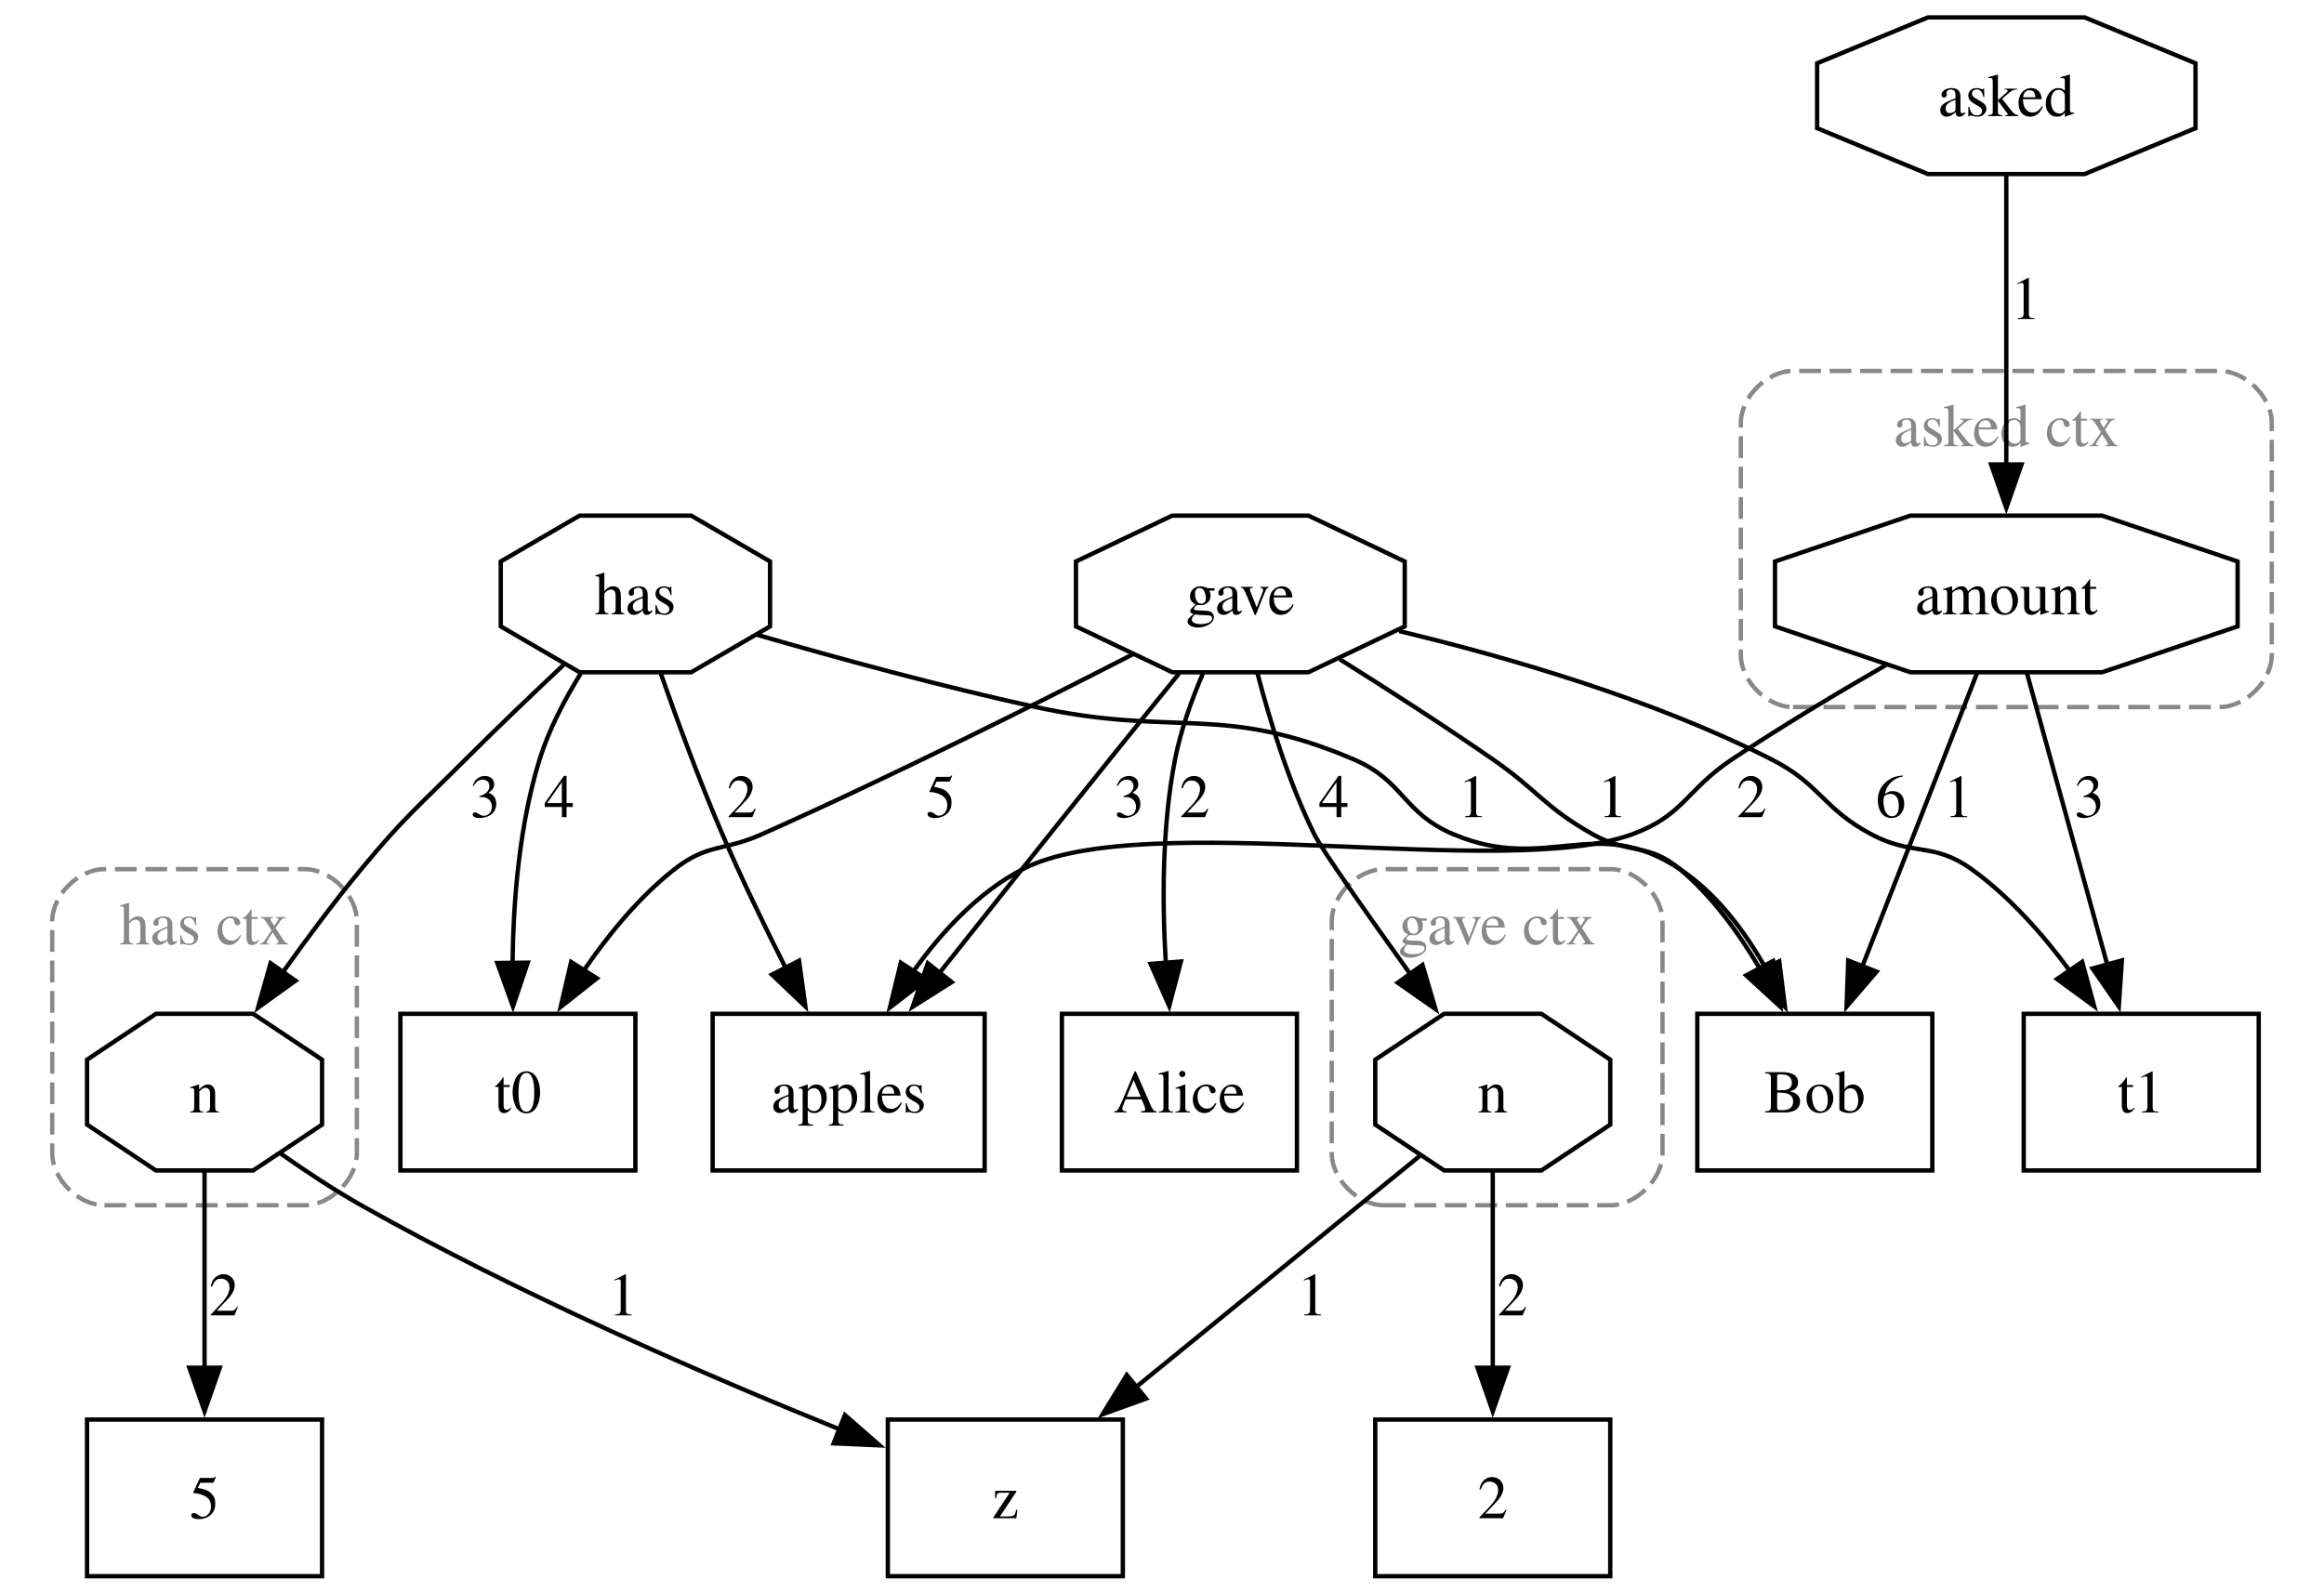
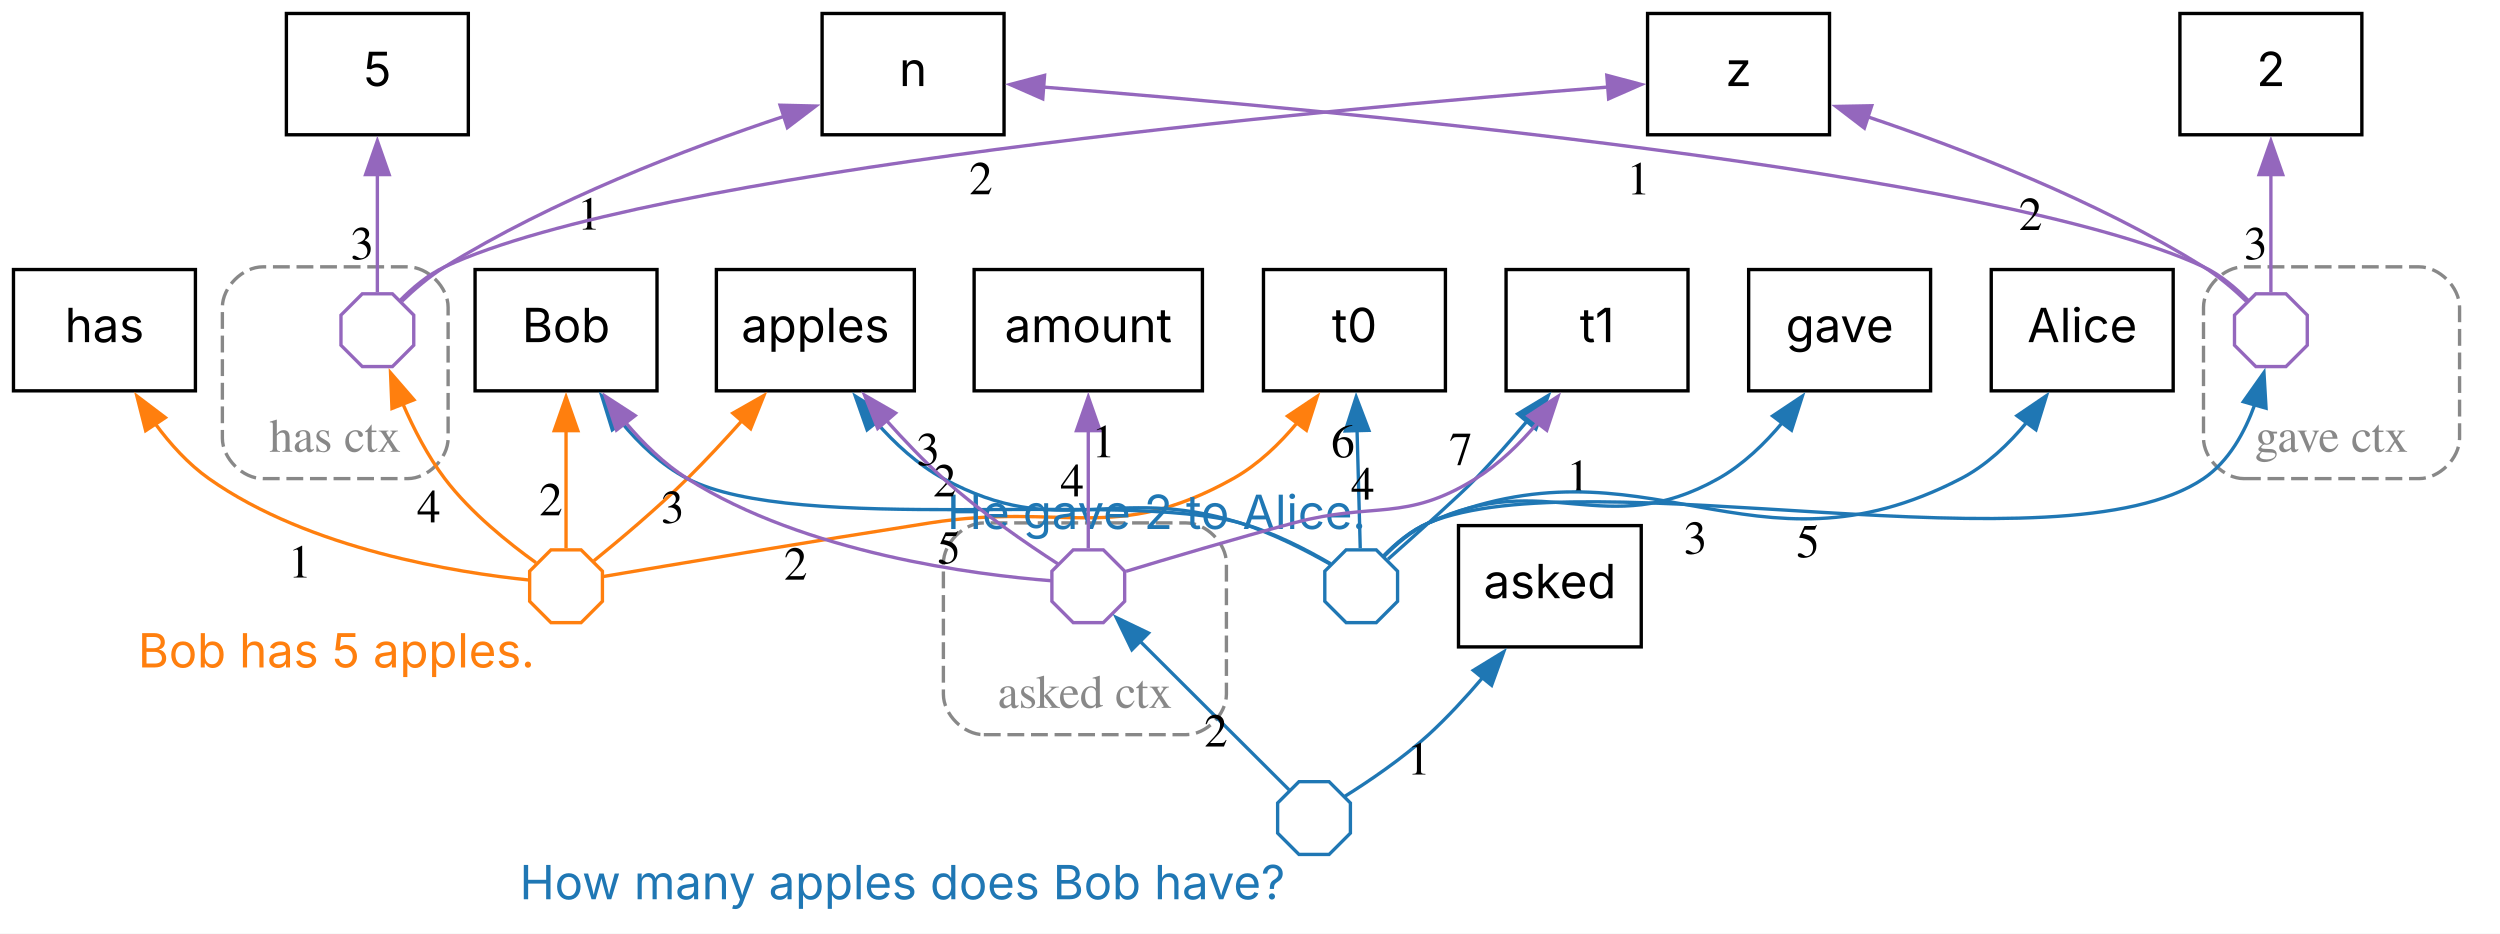
- <svg xmlns="http://www.w3.org/2000/svg" width="534pt" height="366pt" viewBox="0.00 0.00 534.00 366.00">
-   <g id="graph0" class="graph" transform="scale(1 1) rotate(0) translate(4 362.25)">
-     <polygon fill="white" stroke="none" points="-4,4 -4,-362.25 530,-362.25 530,4 -4,4" />
+ <svg xmlns="http://www.w3.org/2000/svg" width="742pt" height="277pt" viewBox="0.00 0.00 742.00 277.00">
+   <g id="graph0" class="graph" transform="scale(1 1) rotate(0) translate(4 273.1)">
+     <polygon fill="white" stroke="none" points="-4,4 -4,-273.1 738,-273.1 738,4 -4,4" />
    <g id="clust1" class="cluster">
-       <path fill="none" stroke="#888888" stroke-dasharray="5,2" d="M408,-199.75C408,-199.75 506,-199.75 506,-199.75 512,-199.75 518,-205.75 518,-211.75 518,-211.75 518,-265 518,-265 518,-271 512,-277 506,-277 506,-277 408,-277 408,-277 402,-277 396,-271 396,-265 396,-265 396,-211.75 396,-211.75 396,-205.75 402,-199.75 408,-199.75" />
-       <text xml:space="preserve" text-anchor="middle" x="457" y="-259.7" font-family="Times,serif" font-size="14.00" fill="#888888">asked ctx</text>
+       <path fill="none" stroke="#888888" stroke-dasharray="5,2" d="M288,-55.05C288,-55.05 348,-55.05 348,-55.05 354,-55.05 360,-61.05 360,-67.05 360,-67.05 360,-105.9 360,-105.9 360,-111.9 354,-117.9 348,-117.9 348,-117.9 288,-117.9 288,-117.9 282,-117.9 276,-111.9 276,-105.9 276,-105.9 276,-67.05 276,-67.05 276,-61.05 282,-55.05 288,-55.05" />
+       <text xml:space="preserve" text-anchor="middle" x="318" y="-63" font-family="Times,serif" font-size="14.00" fill="#888888">asked ctx</text>
    </g>
    <g id="clust2" class="cluster">
-       <path fill="none" stroke="#888888" stroke-dasharray="5,2" d="M314,-85.25C314,-85.25 366,-85.25 366,-85.25 372,-85.25 378,-91.25 378,-97.25 378,-97.25 378,-150.5 378,-150.5 378,-156.5 372,-162.5 366,-162.5 366,-162.5 314,-162.5 314,-162.5 308,-162.5 302,-156.5 302,-150.5 302,-150.5 302,-97.25 302,-97.25 302,-91.25 308,-85.25 314,-85.25" />
-       <text xml:space="preserve" text-anchor="middle" x="340" y="-145.2" font-family="Times,serif" font-size="14.00" fill="#888888">gave ctx</text>
+       <path fill="none" stroke="#888888" stroke-dasharray="5,2" d="M662,-131.05C662,-131.05 714,-131.05 714,-131.05 720,-131.05 726,-137.05 726,-143.05 726,-143.05 726,-181.9 726,-181.9 726,-187.9 720,-193.9 714,-193.9 714,-193.9 662,-193.9 662,-193.9 656,-193.9 650,-187.9 650,-181.9 650,-181.9 650,-143.05 650,-143.05 650,-137.05 656,-131.05 662,-131.05" />
+       <text xml:space="preserve" text-anchor="middle" x="688" y="-139" font-family="Times,serif" font-size="14.00" fill="#888888">gave ctx</text>
    </g>
    <g id="clust3" class="cluster">
-       <path fill="none" stroke="#888888" stroke-dasharray="5,2" d="M20,-85.25C20,-85.25 66,-85.25 66,-85.25 72,-85.25 78,-91.25 78,-97.25 78,-97.25 78,-150.5 78,-150.5 78,-156.5 72,-162.5 66,-162.5 66,-162.5 20,-162.5 20,-162.5 14,-162.5 8,-156.5 8,-150.5 8,-150.5 8,-97.25 8,-97.25 8,-91.25 14,-85.25 20,-85.25" />
-       <text xml:space="preserve" text-anchor="middle" x="43" y="-145.2" font-family="Times,serif" font-size="14.00" fill="#888888">has ctx</text>
+       <path fill="none" stroke="#888888" stroke-dasharray="5,2" d="M74,-131.05C74,-131.05 117,-131.05 117,-131.05 123,-131.05 129,-137.05 129,-143.05 129,-143.05 129,-181.9 129,-181.9 129,-187.9 123,-193.9 117,-193.9 117,-193.9 74,-193.9 74,-193.9 68,-193.9 62,-187.9 62,-181.9 62,-181.9 62,-143.05 62,-143.05 62,-137.05 68,-131.05 74,-131.05" />
+       <text xml:space="preserve" text-anchor="middle" x="95.5" y="-139" font-family="Times,serif" font-size="14.00" fill="#888888">has ctx</text>
    </g>
    <g id="node1" class="node">
-       <polygon fill="none" stroke="black" points="172.94,-218.29 172.94,-233.21 154.82,-243.75 129.18,-243.75 111.06,-233.21 111.06,-218.29 129.18,-207.75 154.82,-207.75 172.94,-218.29" />
-       <text xml:space="preserve" text-anchor="middle" x="142" y="-221.07" font-family="Times,serif" font-size="14.00">has</text>
+       <polygon fill="none" stroke="#ff7f0e" points="174.8,-94.63 174.8,-103.57 168.47,-109.9 159.53,-109.9 153.2,-103.57 153.2,-94.63 159.53,-88.3 168.47,-88.3 174.8,-94.63" />
+       <text xml:space="preserve" text-anchor="middle" x="95.83" y="-75" font-family="Inter" font-size="14.00" fill="#ff7f0e">Bob has 5 apples.</text>
    </g>
    <g id="node2" class="node">
-       <polygon fill="none" stroke="black" points="440,-129.25 386,-129.25 386,-93.25 440,-93.25 440,-129.25" />
-       <text xml:space="preserve" text-anchor="middle" x="413" y="-106.58" font-family="Times,serif" font-size="14.00">Bob</text>
+       <polygon fill="none" stroke="black" points="54,-193.1 0,-193.1 0,-157.1 54,-157.1 54,-193.1" />
+       <text xml:space="preserve" text-anchor="middle" x="27" y="-171.55" font-family="Inter" font-size="14.00">has</text>
    </g>
    <g id="edge1" class="edge">
-       <path fill="none" stroke="black" d="M170,-216.34C188.14,-211.09 212.33,-204.46 234,-199.75 266.13,-192.76 276.76,-200.65 307,-187.75 318.75,-182.74 318.22,-175.45 330,-170.5 351.55,-161.44 362.51,-175.42 382,-162.5 390.38,-156.94 396.89,-148.27 401.74,-139.68" />
-       <polygon fill="black" stroke="black" points="404.83,-141.32 406.15,-130.81 398.56,-138.2 404.83,-141.32" />
-       <text xml:space="preserve" text-anchor="middle" x="334.5" y="-174.45" font-family="Times,serif" font-size="14.00">1</text>
+       <path fill="none" stroke="#ff7f0e" d="M152.75,-100.98C132.19,-103.09 87.9,-109.91 58,-131.05 51.88,-135.38 46.52,-141.3 42.05,-147.37" />
+       <polygon fill="#ff7f0e" stroke="#ff7f0e" points="39.23,-145.29 36.62,-155.56 45.07,-149.16 39.23,-145.29" />
+       <text xml:space="preserve" text-anchor="middle" x="85" y="-101.68" font-family="Times,serif" font-size="14.00">1</text>
    </g>
    <g id="node3" class="node">
-       <polygon fill="none" stroke="black" points="222.25,-129.25 159.75,-129.25 159.75,-93.25 222.25,-93.25 222.25,-129.25" />
-       <text xml:space="preserve" text-anchor="middle" x="191" y="-106.58" font-family="Times,serif" font-size="14.00">apples</text>
+       <polygon fill="none" stroke="black" points="191,-193.1 137,-193.1 137,-157.1 191,-157.1 191,-193.1" />
+       <text xml:space="preserve" text-anchor="middle" x="164" y="-171.55" font-family="Inter" font-size="14.00">Bob</text>
    </g>
    <g id="edge2" class="edge">
-       <path fill="none" stroke="black" d="M147.83,-207.46C151.59,-196.71 156.75,-182.66 162,-170.5 166.39,-160.33 171.68,-149.4 176.52,-139.79" />
-       <polygon fill="black" stroke="black" points="179.6,-141.45 181.05,-130.95 173.37,-138.26 179.6,-141.45" />
-       <text xml:space="preserve" text-anchor="middle" x="166.5" y="-174.45" font-family="Times,serif" font-size="14.00">2</text>
+       <path fill="none" stroke="#ff7f0e" d="M164,-110.39C164,-119.48 164,-133.17 164,-145.54" />
+       <polygon fill="#ff7f0e" stroke="#ff7f0e" points="160.5,-145.28 164,-155.28 167.5,-145.28 160.5,-145.28" />
+       <text xml:space="preserve" text-anchor="middle" x="159.5" y="-120.14" font-family="Times,serif" font-size="14.00">2</text>
    </g>
    <g id="node4" class="node">
-       <polygon fill="none" stroke="black" points="142,-129.25 88,-129.25 88,-93.25 142,-93.25 142,-129.25" />
-       <text xml:space="preserve" text-anchor="middle" x="115" y="-106.58" font-family="Times,serif" font-size="14.00">t0</text>
+       <polygon fill="none" stroke="black" points="267.38,-193.1 208.62,-193.1 208.62,-157.1 267.38,-157.1 267.38,-193.1" />
+       <text xml:space="preserve" text-anchor="middle" x="238" y="-171.55" font-family="Inter" font-size="14.00">apples</text>
+     </g>
+     <g id="edge3" class="edge">
+       <path fill="none" stroke="#ff7f0e" d="M172.29,-106.68C179.77,-112.74 190.97,-122.13 200,-131.05 205.53,-136.51 211.21,-142.63 216.45,-148.51" />
+       <polygon fill="#ff7f0e" stroke="#ff7f0e" points="213.51,-150.47 222.73,-155.71 218.79,-145.87 213.51,-150.47" />
+       <text xml:space="preserve" text-anchor="middle" x="195.63" y="-117.88" font-family="Times,serif" font-size="14.00">3</text>
+     </g>
+     <g id="node5" class="node">
+       <polygon fill="none" stroke="#9467bd" points="118.8,-170.63 118.8,-179.57 112.47,-185.9 103.53,-185.9 97.2,-179.57 97.2,-170.63 103.53,-164.3 112.47,-164.3 118.8,-170.63" />
    </g>
    <g id="edge4" class="edge">
-       <path fill="none" stroke="black" d="M129.46,-207.49C125.75,-201.52 122.13,-194.6 120,-187.75 115.31,-172.66 113.92,-155.07 113.77,-140.68" />
-       <polygon fill="black" stroke="black" points="117.27,-141.01 113.87,-130.97 110.27,-140.93 117.27,-141.01" />
-       <text xml:space="preserve" text-anchor="middle" x="124.5" y="-174.45" font-family="Times,serif" font-size="14.00">4</text>
+       <path fill="none" stroke="#ff7f0e" d="M155.06,-106.1C147.13,-111.78 135.66,-120.93 128,-131.05 122.97,-137.69 118.8,-145.8 115.59,-153.18" />
+       <polygon fill="#ff7f0e" stroke="#ff7f0e" points="112.34,-151.87 111.91,-162.46 118.85,-154.45 112.34,-151.87" />
+       <text xml:space="preserve" text-anchor="middle" x="123.27" y="-118.06" font-family="Times,serif" font-size="14.00">4</text>
+     </g>
+     <g id="node6" class="node">
+       <polygon fill="none" stroke="black" points="425,-193.1 371,-193.1 371,-157.1 425,-157.1 425,-193.1" />
+       <text xml:space="preserve" text-anchor="middle" x="398" y="-171.55" font-family="Inter" font-size="14.00">t0</text>
+     </g>
+     <g id="edge5" class="edge">
+       <path fill="none" stroke="#ff7f0e" d="M175.03,-101.99C194.56,-105.31 236.51,-112.38 272,-117.9 311.94,-124.11 326.71,-111.33 362,-131.05 369.37,-135.17 375.87,-141.43 381.25,-147.91" />
+       <polygon fill="#ff7f0e" stroke="#ff7f0e" points="378.15,-149.61 386.96,-155.49 383.74,-145.4 378.15,-149.61" />
+       <text xml:space="preserve" text-anchor="middle" x="277.69" y="-105.85" font-family="Times,serif" font-size="14.00">5</text>
+     </g>
+     <g id="node15" class="node">
+       <polygon fill="none" stroke="black" points="294,-269.1 240,-269.1 240,-233.1 294,-233.1 294,-269.1" />
+       <text xml:space="preserve" text-anchor="middle" x="267" y="-247.55" font-family="Inter" font-size="14.00">n</text>
+     </g>
+     <g id="edge15" class="edge">
+       <path fill="none" stroke="#9467bd" d="M115.29,-183.7C118.88,-187.13 123.42,-191.06 128,-193.9 159.82,-213.66 199.79,-228.96 228.69,-238.58" />
+       <polygon fill="#9467bd" stroke="#9467bd" points="227.53,-241.88 238.13,-241.63 229.69,-235.22 227.53,-241.88" />
+       <text xml:space="preserve" text-anchor="middle" x="170.81" y="-204.96" font-family="Times,serif" font-size="14.00">1</text>
+     </g>
+     <g id="node16" class="node">
+       <polygon fill="none" stroke="black" points="539,-269.1 485,-269.1 485,-233.1 539,-233.1 539,-269.1" />
+       <text xml:space="preserve" text-anchor="middle" x="512" y="-247.55" font-family="Inter" font-size="14.00">z</text>
+     </g>
+     <g id="edge16" class="edge">
+       <path fill="none" stroke="#9467bd" d="M114.66,-183.84C118.23,-187.48 122.94,-191.54 128,-193.9 188.96,-222.32 388.38,-240.59 473.23,-247.26" />
+       <polygon fill="#9467bd" stroke="#9467bd" points="472.9,-250.75 483.14,-248.03 473.44,-243.77 472.9,-250.75" />
+       <text xml:space="preserve" text-anchor="middle" x="287.13" y="-215.44" font-family="Times,serif" font-size="14.00">2</text>
+     </g>
+     <g id="node17" class="node">
+       <polygon fill="none" stroke="black" points="135,-269.1 81,-269.1 81,-233.1 135,-233.1 135,-269.1" />
+       <text xml:space="preserve" text-anchor="middle" x="108" y="-247.55" font-family="Inter" font-size="14.00">5</text>
+     </g>
+     <g id="edge17" class="edge">
+       <path fill="none" stroke="#9467bd" d="M108,-186.39C108,-195.48 108,-209.17 108,-221.54" />
+       <polygon fill="#9467bd" stroke="#9467bd" points="104.5,-221.28 108,-231.28 111.5,-221.28 104.5,-221.28" />
+       <text xml:space="preserve" text-anchor="middle" x="103.5" y="-196.14" font-family="Times,serif" font-size="14.00">3</text>
+     </g>
+     <g id="node7" class="node">
+       <polygon fill="none" stroke="#1f77b4" points="410.8,-94.63 410.8,-103.57 404.47,-109.9 395.53,-109.9 389.2,-103.57 389.2,-94.63 395.53,-88.3 404.47,-88.3 410.8,-94.63" />
+       <text xml:space="preserve" text-anchor="middle" x="339.25" y="-116.1" font-family="Inter" font-size="14.00" fill="#1f77b4">He gave 2 to Alice.</text>
+     </g>
+     <g id="edge7" class="edge">
+       <path fill="none" stroke="#1f77b4" d="M390.91,-105.8C383.86,-109.93 373.68,-115.23 364,-117.9 328.76,-127.64 232.48,-114.26 200,-131.05 192.38,-134.99 185.75,-141.31 180.32,-147.9" />
+       <polygon fill="#1f77b4" stroke="#1f77b4" points="177.72,-145.53 174.59,-155.65 183.35,-149.69 177.72,-145.53" />
+       <text xml:space="preserve" text-anchor="middle" x="276.37" y="-125.78" font-family="Times,serif" font-size="14.00">2</text>
+     </g>
+     <g id="edge9" class="edge">
+       <path fill="none" stroke="#1f77b4" d="M390.86,-105.62C383.77,-109.64 373.58,-114.9 364,-117.9 326.27,-129.73 310.74,-112.16 276,-131.05 268.41,-135.17 261.61,-141.44 255.93,-147.92" />
+       <polygon fill="#1f77b4" stroke="#1f77b4" points="253.36,-145.53 249.85,-155.53 258.83,-149.9 253.36,-145.53" />
+       <text xml:space="preserve" text-anchor="middle" x="314.23" y="-125.77" font-family="Times,serif" font-size="14.00">4</text>
+     </g>
+     <g id="edge11" class="edge">
+       <path fill="none" stroke="#1f77b4" d="M399.72,-110.39C399.48,-119.48 399.11,-133.17 398.77,-145.54" />
+       <polygon fill="#1f77b4" stroke="#1f77b4" points="395.28,-145.19 398.51,-155.28 402.28,-145.38 395.28,-145.19" />
+       <text xml:space="preserve" text-anchor="middle" x="394.6" y="-137.39" font-family="Times,serif" font-size="14.00">6</text>
+     </g>
+     <g id="node8" class="node">
+       <polygon fill="none" stroke="black" points="569,-193.1 515,-193.1 515,-157.1 569,-157.1 569,-193.1" />
+       <text xml:space="preserve" text-anchor="middle" x="542" y="-171.55" font-family="Inter" font-size="14.00">gave</text>
+     </g>
+     <g id="edge6" class="edge">
+       <path fill="none" stroke="#1f77b4" d="M406.66,-107.82C410.24,-111.47 414.95,-115.53 420,-117.9 454.99,-134.35 472.31,-112.07 506,-131.05 513.35,-135.19 519.85,-141.46 525.23,-147.94" />
+       <polygon fill="#1f77b4" stroke="#1f77b4" points="522.13,-149.64 530.94,-155.52 527.72,-145.43 522.13,-149.64" />
+       <text xml:space="preserve" text-anchor="middle" x="464.44" y="-127.04" font-family="Times,serif" font-size="14.00">1</text>
+     </g>
+     <g id="node9" class="node">
+       <polygon fill="none" stroke="black" points="641,-193.1 587,-193.1 587,-157.1 641,-157.1 641,-193.1" />
+       <text xml:space="preserve" text-anchor="middle" x="614" y="-171.55" font-family="Inter" font-size="14.00">Alice</text>
+     </g>
+     <g id="edge8" class="edge">
+       <path fill="none" stroke="#1f77b4" d="M406.6,-107.97C410.16,-111.65 414.87,-115.7 420,-117.9 484.76,-145.67 515.46,-98.59 578,-131.05 585.61,-135 592.24,-141.32 597.67,-147.92" />
+       <polygon fill="#1f77b4" stroke="#1f77b4" points="594.64,-149.71 603.4,-155.67 600.27,-145.55 594.64,-149.71" />
+       <text xml:space="preserve" text-anchor="middle" x="499.2" y="-108.73" font-family="Times,serif" font-size="14.00">3</text>
+     </g>
+     <g id="node10" class="node">
+       <polygon fill="none" stroke="#9467bd" points="680.8,-170.63 680.8,-179.57 674.47,-185.9 665.53,-185.9 659.2,-179.57 659.2,-170.63 665.53,-164.3 674.47,-164.3 680.8,-170.63" />
+     </g>
+     <g id="edge10" class="edge">
+       <path fill="none" stroke="#1f77b4" d="M406.57,-108.03C410.13,-111.72 414.85,-115.77 420,-117.9 467.31,-137.47 607.65,-102.29 650,-131.05 657.51,-136.15 662.26,-144.82 665.23,-153.06" />
+       <polygon fill="#1f77b4" stroke="#1f77b4" points="661.83,-153.88 667.94,-162.53 668.56,-151.95 661.83,-153.88" />
+       <text xml:space="preserve" text-anchor="middle" x="532.63" y="-107.71" font-family="Times,serif" font-size="14.00">5</text>
+     </g>
+     <g id="node11" class="node">
+       <polygon fill="none" stroke="black" points="497,-193.1 443,-193.1 443,-157.1 497,-157.1 497,-193.1" />
+       <text xml:space="preserve" text-anchor="middle" x="470" y="-171.55" font-family="Inter" font-size="14.00">t1</text>
+     </g>
+     <g id="edge12" class="edge">
+       <path fill="none" stroke="#1f77b4" d="M407.95,-107.11C416.48,-114.67 429.41,-126.27 434,-131.05 439.13,-136.4 444.4,-142.38 449.26,-148.14" />
+       <polygon fill="#1f77b4" stroke="#1f77b4" points="446.46,-150.24 455.53,-155.71 451.85,-145.77 446.46,-150.24" />
+       <text xml:space="preserve" text-anchor="middle" x="429.62" y="-135.13" font-family="Times,serif" font-size="14.00">7</text>
+     </g>
+     <g id="edge18" class="edge">
+       <path fill="none" stroke="#9467bd" d="M663.34,-183.84C659.77,-187.48 655.05,-191.54 650,-193.9 589.2,-222.26 390.3,-240.57 305.67,-247.25" />
+       <polygon fill="#9467bd" stroke="#9467bd" points="305.49,-243.76 295.79,-248.02 306.03,-250.73 305.49,-243.76" />
+       <text xml:space="preserve" text-anchor="middle" x="482.3" y="-215.4" font-family="Times,serif" font-size="14.00">1</text>
+     </g>
+     <g id="edge19" class="edge">
+       <path fill="none" stroke="#9467bd" d="M662.7,-183.69C659.11,-187.13 654.58,-191.05 650,-193.9 618.5,-213.52 578.97,-228.8 550.3,-238.44" />
+       <polygon fill="#9467bd" stroke="#9467bd" points="549.35,-235.07 540.94,-241.51 551.53,-241.72 549.35,-235.07" />
+       <text xml:space="preserve" text-anchor="middle" x="598.67" y="-204.84" font-family="Times,serif" font-size="14.00">2</text>
+     </g>
+     <g id="node18" class="node">
+       <polygon fill="none" stroke="black" points="697,-269.1 643,-269.1 643,-233.1 697,-233.1 697,-269.1" />
+       <text xml:space="preserve" text-anchor="middle" x="670" y="-247.55" font-family="Inter" font-size="14.00">2</text>
+     </g>
+     <g id="edge20" class="edge">
+       <path fill="none" stroke="#9467bd" d="M670,-186.39C670,-195.48 670,-209.17 670,-221.54" />
+       <polygon fill="#9467bd" stroke="#9467bd" points="666.5,-221.28 670,-231.28 673.5,-221.28 666.5,-221.28" />
+       <text xml:space="preserve" text-anchor="middle" x="665.5" y="-196.14" font-family="Times,serif" font-size="14.00">3</text>
+     </g>
+     <g id="node12" class="node">
+       <polygon fill="none" stroke="#1f77b4" points="396.8,-25.83 396.8,-34.77 390.47,-41.1 381.53,-41.1 375.2,-34.77 375.2,-25.83 381.53,-19.5 390.47,-19.5 396.8,-25.83" />
+       <text xml:space="preserve" text-anchor="middle" x="263.82" y="-6.2" font-family="Inter" font-size="14.00" fill="#1f77b4">How many apples does Bob have?</text>
+     </g>
+     <g id="node13" class="node">
+       <polygon fill="none" stroke="black" points="483.12,-117.1 428.88,-117.1 428.88,-81.1 483.12,-81.1 483.12,-117.1" />
+       <text xml:space="preserve" text-anchor="middle" x="456" y="-95.55" font-family="Inter" font-size="14.00">asked</text>
+     </g>
+     <g id="edge13" class="edge">
+       <path fill="none" stroke="#1f77b4" d="M395.15,-36.75C402.28,-41.22 412.25,-47.95 420,-55.05 425.56,-60.15 431.05,-66.1 436.01,-71.93" />
+       <polygon fill="#1f77b4" stroke="#1f77b4" points="433.29,-74.13 442.32,-79.66 438.71,-69.7 433.29,-74.13" />
+       <text xml:space="preserve" text-anchor="middle" x="417.06" y="-43.21" font-family="Times,serif" font-size="14.00">1</text>
    </g>
    <g id="node14" class="node">
-       <polygon fill="none" stroke="black" points="70,-103.79 70,-118.71 54.18,-129.25 31.82,-129.25 16,-118.71 16,-103.79 31.82,-93.25 54.18,-93.25 70,-103.79" />
-       <text xml:space="preserve" text-anchor="middle" x="43" y="-106.58" font-family="Times,serif" font-size="14.00">n</text>
-     </g>
-     <g id="edge3" class="edge">
-       <path fill="none" stroke="black" d="M125.5,-209.45C118.48,-202.86 110.26,-195.01 103,-187.75 92.05,-176.81 88.87,-174.43 79,-162.5 72.85,-155.06 66.57,-146.64 61.02,-138.84" />
-       <polygon fill="black" stroke="black" points="63.9,-136.86 55.3,-130.68 58.17,-140.88 63.9,-136.86" />
-       <text xml:space="preserve" text-anchor="middle" x="107.5" y="-174.45" font-family="Times,serif" font-size="14.00">3</text>
-     </g>
-     <g id="node5" class="node">
-       <polygon fill="none" stroke="black" points="318.77,-218.29 318.77,-233.21 296.65,-243.75 265.35,-243.75 243.23,-233.21 243.23,-218.29 265.35,-207.75 296.65,-207.75 318.77,-218.29" />
-       <text xml:space="preserve" text-anchor="middle" x="281" y="-221.07" font-family="Times,serif" font-size="14.00">gave</text>
-     </g>
-     <g id="edge5" class="edge">
-       <path fill="none" stroke="black" d="M303.85,-210.73C314.63,-203.97 327.61,-195.64 339,-187.75 349.5,-180.48 350.86,-176.76 362,-170.5 370.35,-165.81 374.67,-168.66 382,-162.5 389.39,-156.28 395.54,-147.84 400.36,-139.64" />
-       <polygon fill="black" stroke="black" points="403.4,-141.39 405.04,-130.92 397.23,-138.08 403.4,-141.39" />
-       <text xml:space="preserve" text-anchor="middle" x="366.5" y="-174.45" font-family="Times,serif" font-size="14.00">1</text>
-     </g>
-     <g id="edge7" class="edge">
-       <path fill="none" stroke="black" d="M266.92,-207.46C261.89,-201.26 256.18,-194.2 251,-187.75 237.93,-171.47 223.36,-153.14 211.85,-138.62" />
-       <polygon fill="black" stroke="black" points="214.67,-136.53 205.71,-130.87 209.18,-140.88 214.67,-136.53" />
-       <text xml:space="preserve" text-anchor="middle" x="255.5" y="-174.45" font-family="Times,serif" font-size="14.00">3</text>
-     </g>
-     <g id="edge9" class="edge">
-       <path fill="none" stroke="black" d="M256.36,-211.91C234.24,-200.55 200.76,-183.76 171,-170.5 162.26,-166.6 158.53,-168.41 151,-162.5 142.87,-156.12 135.76,-147.43 130.05,-139.07" />
-       <polygon fill="black" stroke="black" points="133.15,-137.41 124.83,-130.84 127.23,-141.16 133.15,-137.41" />
-       <text xml:space="preserve" text-anchor="middle" x="212.17" y="-174.45" font-family="Times,serif" font-size="14.00">5</text>
-     </g>
-     <g id="node6" class="node">
-       <polygon fill="none" stroke="black" points="294,-129.25 240,-129.25 240,-93.25 294,-93.25 294,-129.25" />
-       <text xml:space="preserve" text-anchor="middle" x="267" y="-106.58" font-family="Times,serif" font-size="14.00">Alice</text>
-     </g>
-     <g id="edge6" class="edge">
-       <path fill="none" stroke="black" d="M272.4,-207.48C269.8,-201.4 267.3,-194.42 266,-187.75 263,-172.37 263.02,-154.89 263.89,-140.63" />
-       <polygon fill="black" stroke="black" points="267.35,-141.28 264.66,-131.03 260.38,-140.72 267.35,-141.28" />
-       <text xml:space="preserve" text-anchor="middle" x="270.5" y="-174.45" font-family="Times,serif" font-size="14.00">2</text>
-     </g>
-     <g id="node7" class="node">
-       <polygon fill="none" stroke="black" points="515,-129.25 461,-129.25 461,-93.25 515,-93.25 515,-129.25" />
-       <text xml:space="preserve" text-anchor="middle" x="488" y="-106.58" font-family="Times,serif" font-size="14.00">t1</text>
-     </g>
-     <g id="edge10" class="edge">
-       <path fill="none" stroke="black" d="M317.5,-217.21C342.43,-211.23 375.75,-201.56 403,-187.75 414.4,-181.97 414.72,-176.5 426,-170.5 435.55,-165.41 440.21,-168.81 449,-162.5 457.73,-156.23 465.46,-147.46 471.69,-139" />
-       <polygon fill="black" stroke="black" points="474.43,-141.2 477.2,-130.98 468.66,-137.24 474.43,-141.2" />
-       <text xml:space="preserve" text-anchor="middle" x="430.5" y="-174.45" font-family="Times,serif" font-size="14.00">6</text>
-     </g>
-     <g id="node13" class="node">
-       <polygon fill="none" stroke="black" points="366,-103.79 366,-118.71 350.18,-129.25 327.82,-129.25 312,-118.71 312,-103.79 327.82,-93.25 350.18,-93.25 366,-103.79" />
-       <text xml:space="preserve" text-anchor="middle" x="339" y="-106.58" font-family="Times,serif" font-size="14.00">n</text>
-     </g>
-     <g id="edge8" class="edge">
-       <path fill="none" stroke="black" d="M284.91,-207.61C287.76,-196.67 292.15,-182.36 298,-170.5 299.77,-166.92 310.19,-152.12 320.09,-138.33" />
-       <polygon fill="black" stroke="black" points="322.85,-140.49 325.85,-130.33 317.17,-136.4 322.85,-140.49" />
-       <text xml:space="preserve" text-anchor="middle" x="302.5" y="-174.45" font-family="Times,serif" font-size="14.00">4</text>
-     </g>
-     <g id="node8" class="node">
-       <polygon fill="none" stroke="black" points="500.47,-332.79 500.47,-347.71 475.01,-358.25 438.99,-358.25 413.53,-347.71 413.53,-332.79 438.99,-322.25 475.01,-322.25 500.47,-332.79" />
-       <text xml:space="preserve" text-anchor="middle" x="457" y="-335.57" font-family="Times,serif" font-size="14.00">asked</text>
-     </g>
-     <g id="node12" class="node">
-       <polygon fill="none" stroke="black" points="510.15,-218.29 510.15,-233.21 479.02,-243.75 434.98,-243.75 403.85,-233.21 403.85,-218.29 434.98,-207.75 479.02,-207.75 510.15,-218.29" />
-       <text xml:space="preserve" text-anchor="middle" x="457" y="-221.07" font-family="Times,serif" font-size="14.00">amount</text>
-     </g>
-     <g id="edge11" class="edge">
-       <path fill="none" stroke="black" d="M457,-322.16C457,-304.49 457,-276.57 457,-255.49" />
-       <polygon fill="black" stroke="black" points="460.5,-255.51 457,-245.51 453.5,-255.51 460.5,-255.51" />
-       <text xml:space="preserve" text-anchor="middle" x="461.5" y="-288.95" font-family="Times,serif" font-size="14.00">1</text>
-     </g>
-     <g id="node9" class="node">
-       <polygon fill="none" stroke="black" points="254,-36 200,-36 200,0 254,0 254,-36" />
-       <text xml:space="preserve" text-anchor="middle" x="227" y="-13.32" font-family="Times,serif" font-size="14.00">z</text>
-     </g>
-     <g id="node10" class="node">
-       <polygon fill="none" stroke="black" points="70,-36 16,-36 16,0 70,0 70,-36" />
-       <text xml:space="preserve" text-anchor="middle" x="43" y="-13.32" font-family="Times,serif" font-size="14.00">5</text>
-     </g>
-     <g id="node11" class="node">
-       <polygon fill="none" stroke="black" points="366,-36 312,-36 312,0 366,0 366,-36" />
-       <text xml:space="preserve" text-anchor="middle" x="339" y="-13.32" font-family="Times,serif" font-size="14.00">2</text>
-     </g>
-     <g id="edge16" class="edge">
-       <path fill="none" stroke="black" d="M450.32,-207.66C443.31,-189.74 432.18,-161.28 423.9,-140.11" />
-       <polygon fill="black" stroke="black" points="427.2,-138.94 420.3,-130.91 420.68,-141.49 427.2,-138.94" />
-       <text xml:space="preserve" text-anchor="middle" x="446.01" y="-174.45" font-family="Times,serif" font-size="14.00">1</text>
-     </g>
-     <g id="edge17" class="edge">
-       <path fill="none" stroke="black" d="M429.3,-209.38C418.16,-202.97 405.3,-195.27 394,-187.75 383.36,-180.67 383,-174.88 371,-170.5 341.73,-159.81 258.67,-176.83 231,-162.5 220.82,-157.23 212.36,-148.09 205.89,-139.03" />
-       <polygon fill="black" stroke="black" points="208.86,-137.18 200.48,-130.7 202.99,-140.99 208.86,-137.18" />
-       <text xml:space="preserve" text-anchor="middle" x="398.5" y="-174.45" font-family="Times,serif" font-size="14.00">2</text>
-     </g>
-     <g id="edge18" class="edge">
-       <path fill="none" stroke="black" d="M461.71,-207.66C466.62,-189.82 474.42,-161.55 480.24,-140.4" />
-       <polygon fill="black" stroke="black" points="483.56,-141.53 482.85,-130.96 476.81,-139.67 483.56,-141.53" />
-       <text xml:space="preserve" text-anchor="middle" x="476.07" y="-174.45" font-family="Times,serif" font-size="14.00">3</text>
+       <polygon fill="none" stroke="#9467bd" points="329.8,-94.63 329.8,-103.57 323.47,-109.9 314.53,-109.9 308.2,-103.57 308.2,-94.63 314.53,-88.3 323.47,-88.3 329.8,-94.63" />
    </g>
    <g id="edge14" class="edge">
-       <path fill="none" stroke="black" d="M322.47,-96.79C305.3,-82.79 278.05,-60.59 257.05,-43.48" />
-       <polygon fill="black" stroke="black" points="259.33,-40.82 249.36,-37.22 254.91,-46.25 259.33,-40.82" />
-       <text xml:space="preserve" text-anchor="middle" x="297.53" y="-59.95" font-family="Times,serif" font-size="14.00">1</text>
-     </g>
-     <g id="edge15" class="edge">
-       <path fill="none" stroke="black" d="M339,-93.09C339,-80.3 339,-62.53 339,-47.61" />
-       <polygon fill="black" stroke="black" points="342.5,-47.91 339,-37.91 335.5,-47.91 342.5,-47.91" />
-       <text xml:space="preserve" text-anchor="middle" x="343.5" y="-59.95" font-family="Times,serif" font-size="14.00">2</text>
-     </g>
-     <g id="edge12" class="edge">
-       <path fill="none" stroke="black" d="M60.52,-97.11C66.26,-93.07 72.77,-88.77 79,-85.25 115.02,-64.91 158.46,-46.09 188.93,-33.75" />
-       <polygon fill="black" stroke="black" points="190.14,-37.04 198.12,-30.07 187.54,-30.54 190.14,-37.04" />
-       <text xml:space="preserve" text-anchor="middle" x="139.14" y="-59.95" font-family="Times,serif" font-size="14.00">1</text>
-     </g>
-     <g id="edge13" class="edge">
-       <path fill="none" stroke="black" d="M43,-93.09C43,-80.3 43,-62.53 43,-47.61" />
-       <polygon fill="black" stroke="black" points="46.5,-47.91 43,-37.91 39.5,-47.91 46.5,-47.91" />
-       <text xml:space="preserve" text-anchor="middle" x="47.5" y="-59.95" font-family="Times,serif" font-size="14.00">2</text>
+       <path fill="none" stroke="#1f77b4" d="M378.57,-38.7C367.95,-49.29 348.18,-69 334.34,-82.81" />
+       <polygon fill="#1f77b4" stroke="#1f77b4" points="331.94,-80.26 327.33,-89.8 336.88,-85.22 331.94,-80.26" />
+       <text xml:space="preserve" text-anchor="middle" x="356.88" y="-51.52" font-family="Times,serif" font-size="14.00">2</text>
+     </g>
+     <g id="edge22" class="edge">
+       <path fill="none" stroke="#9467bd" d="M307.94,-100.74C285.81,-102.48 235.17,-108.78 200,-131.05 193.14,-135.39 186.93,-141.47 181.68,-147.69" />
+       <polygon fill="#9467bd" stroke="#9467bd" points="178.97,-145.47 175.63,-155.52 184.51,-149.75 178.97,-145.47" />
+       <text xml:space="preserve" text-anchor="middle" x="232.14" y="-101.05" font-family="Times,serif" font-size="14.00">2</text>
+     </g>
+     <g id="edge23" class="edge">
+       <path fill="none" stroke="#9467bd" d="M310,-105.73C300.98,-111.55 286.91,-121.17 276,-131.05 270.14,-136.35 264.27,-142.5 258.95,-148.46" />
+       <polygon fill="#9467bd" stroke="#9467bd" points="256.5,-145.94 252.61,-155.8 261.8,-150.52 256.5,-145.94" />
+       <text xml:space="preserve" text-anchor="middle" x="271.47" y="-135.03" font-family="Times,serif" font-size="14.00">3</text>
+     </g>
+     <g id="edge24" class="edge">
+       <path fill="none" stroke="#9467bd" d="M330.2,-103.53C342.4,-107.23 362.52,-113.22 380,-117.9 403.86,-124.28 413.03,-118 434,-131.05 440.89,-135.34 447.11,-141.39 452.36,-147.61" />
+       <polygon fill="#9467bd" stroke="#9467bd" points="449.54,-149.68 458.41,-155.46 455.08,-145.4 449.54,-149.68" />
+       <text xml:space="preserve" text-anchor="middle" x="400.48" y="-124.81" font-family="Times,serif" font-size="14.00">4</text>
+     </g>
+     <g id="node19" class="node">
+       <polygon fill="none" stroke="black" points="352.88,-193.1 285.12,-193.1 285.12,-157.1 352.88,-157.1 352.88,-193.1" />
+       <text xml:space="preserve" text-anchor="middle" x="319" y="-171.55" font-family="Inter" font-size="14.00">amount</text>
+     </g>
+     <g id="edge21" class="edge">
+       <path fill="none" stroke="#9467bd" d="M319,-110.39C319,-119.48 319,-133.17 319,-145.54" />
+       <polygon fill="#9467bd" stroke="#9467bd" points="315.5,-145.28 319,-155.28 322.5,-145.28 315.5,-145.28" />
+       <text xml:space="preserve" text-anchor="middle" x="323.5" y="-137.39" font-family="Times,serif" font-size="14.00">1</text>
    </g>
  </g>
</svg>
